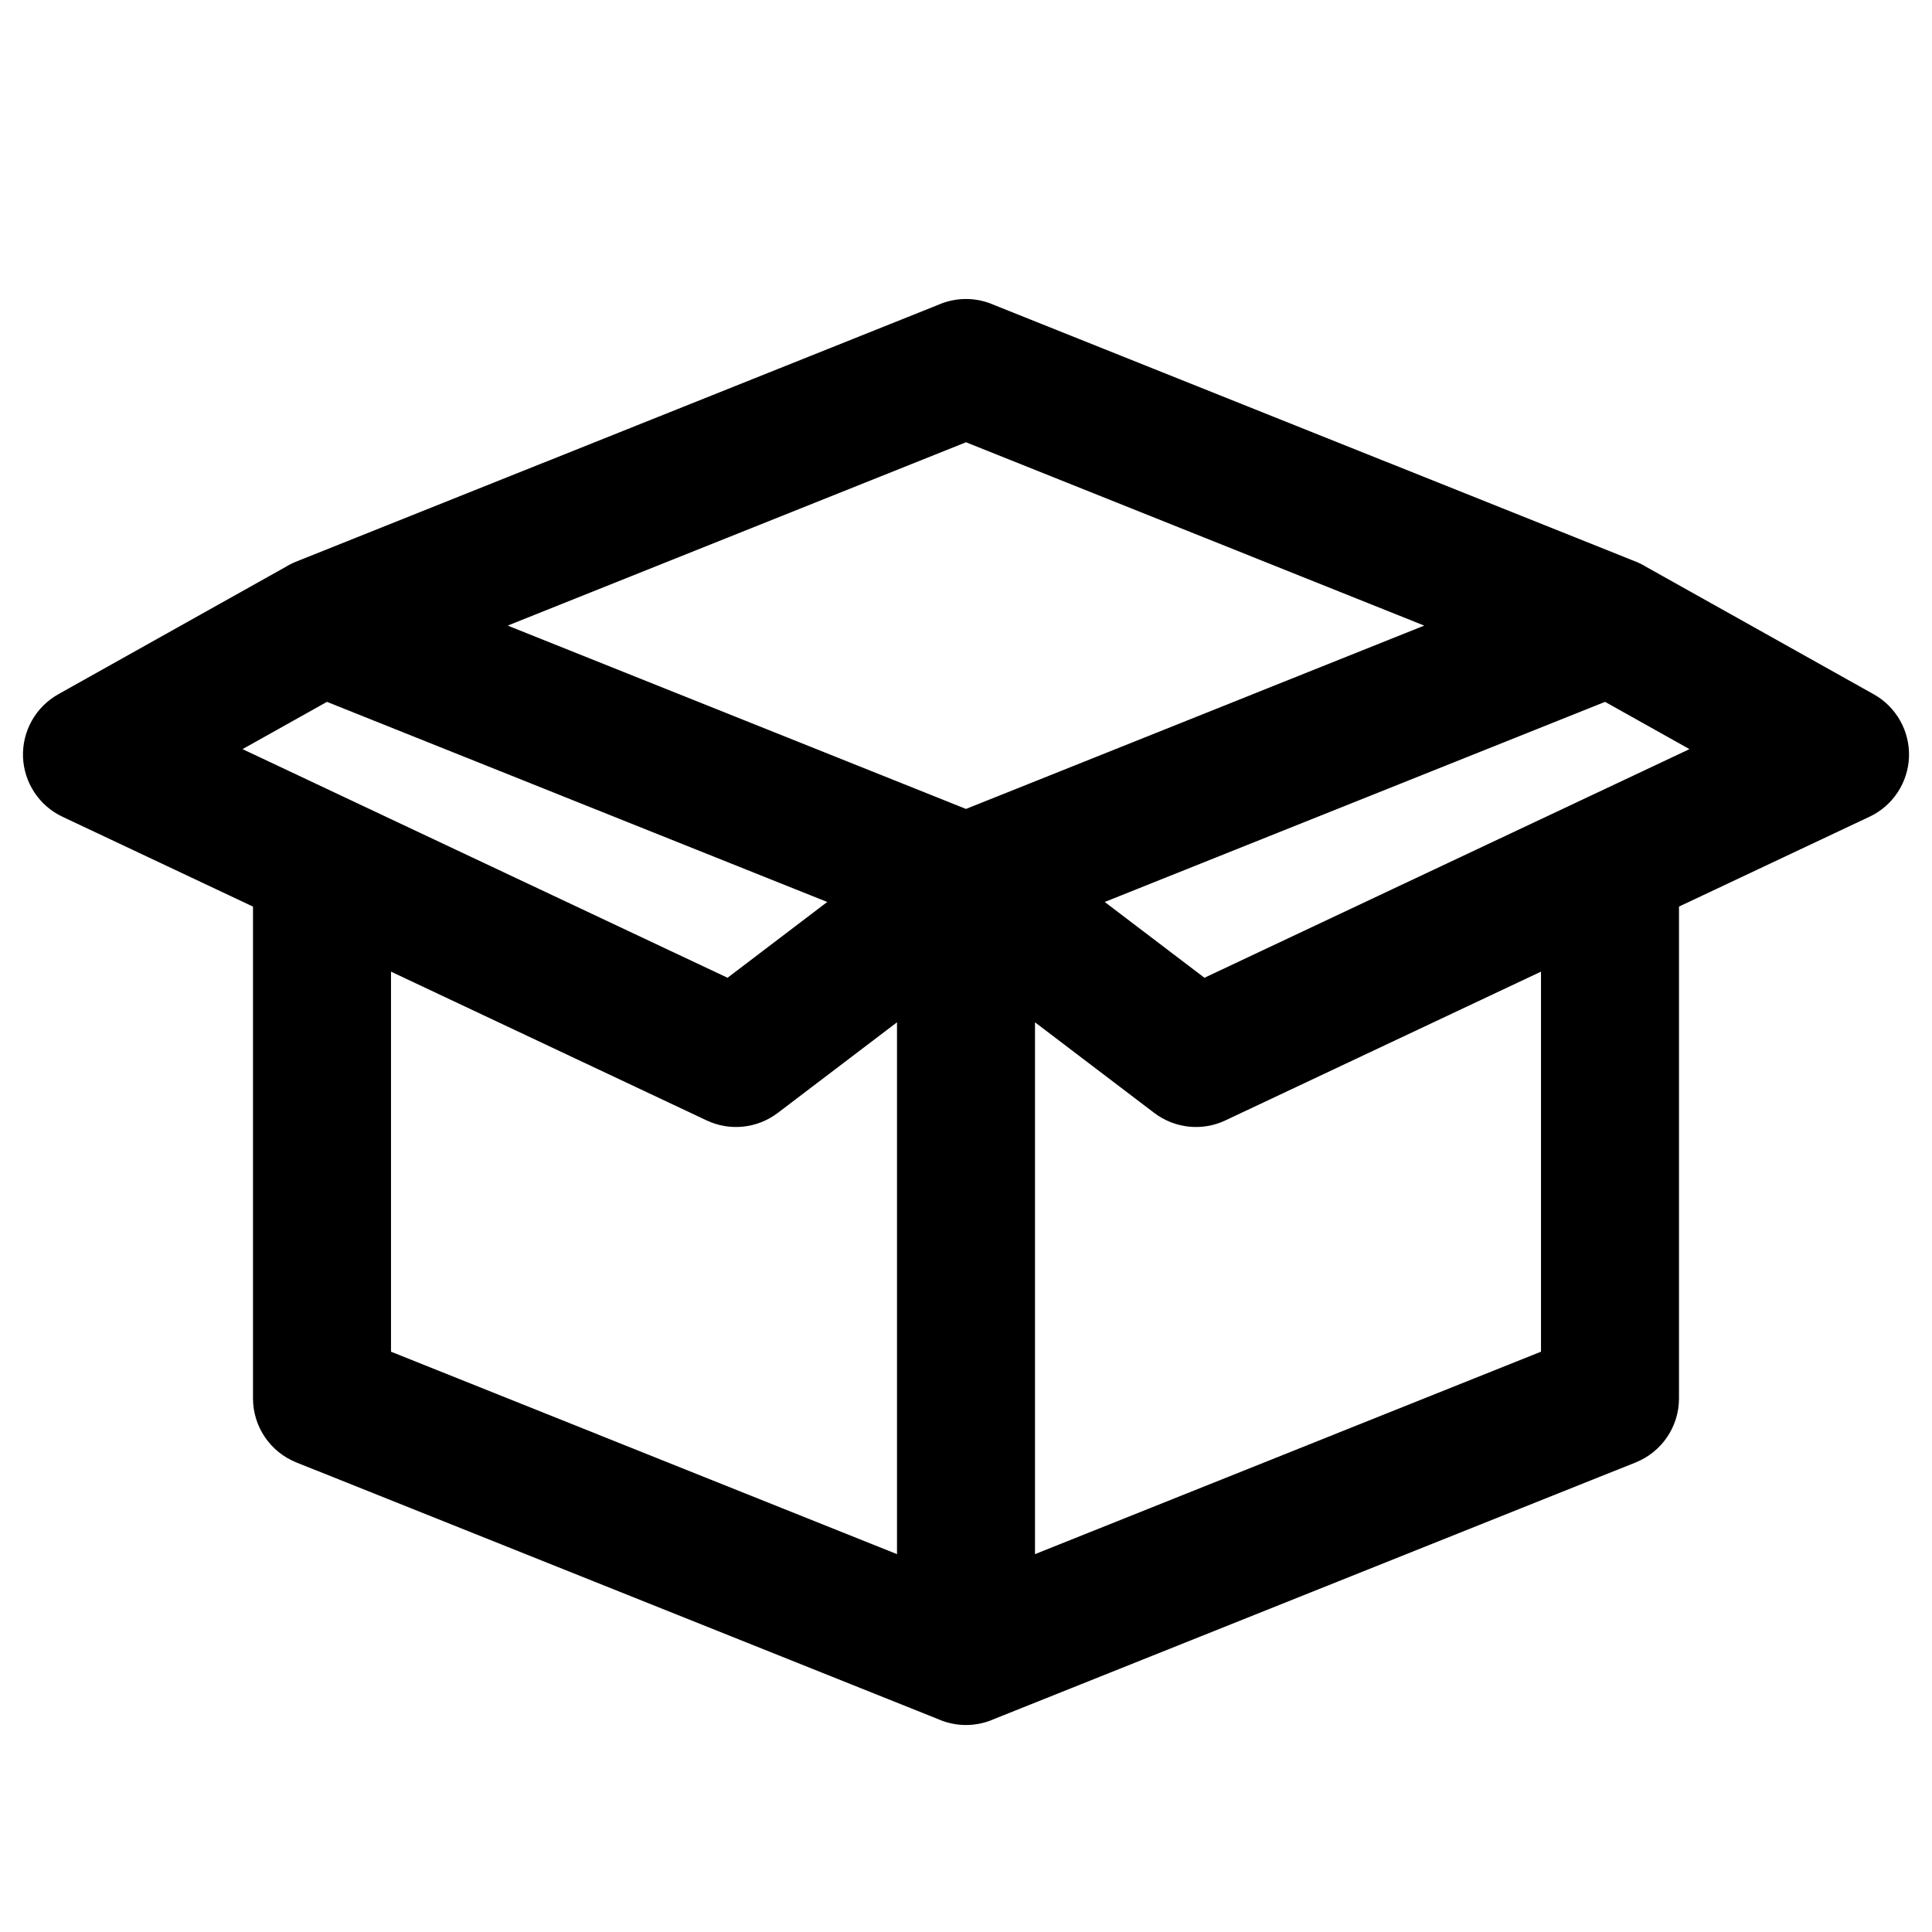
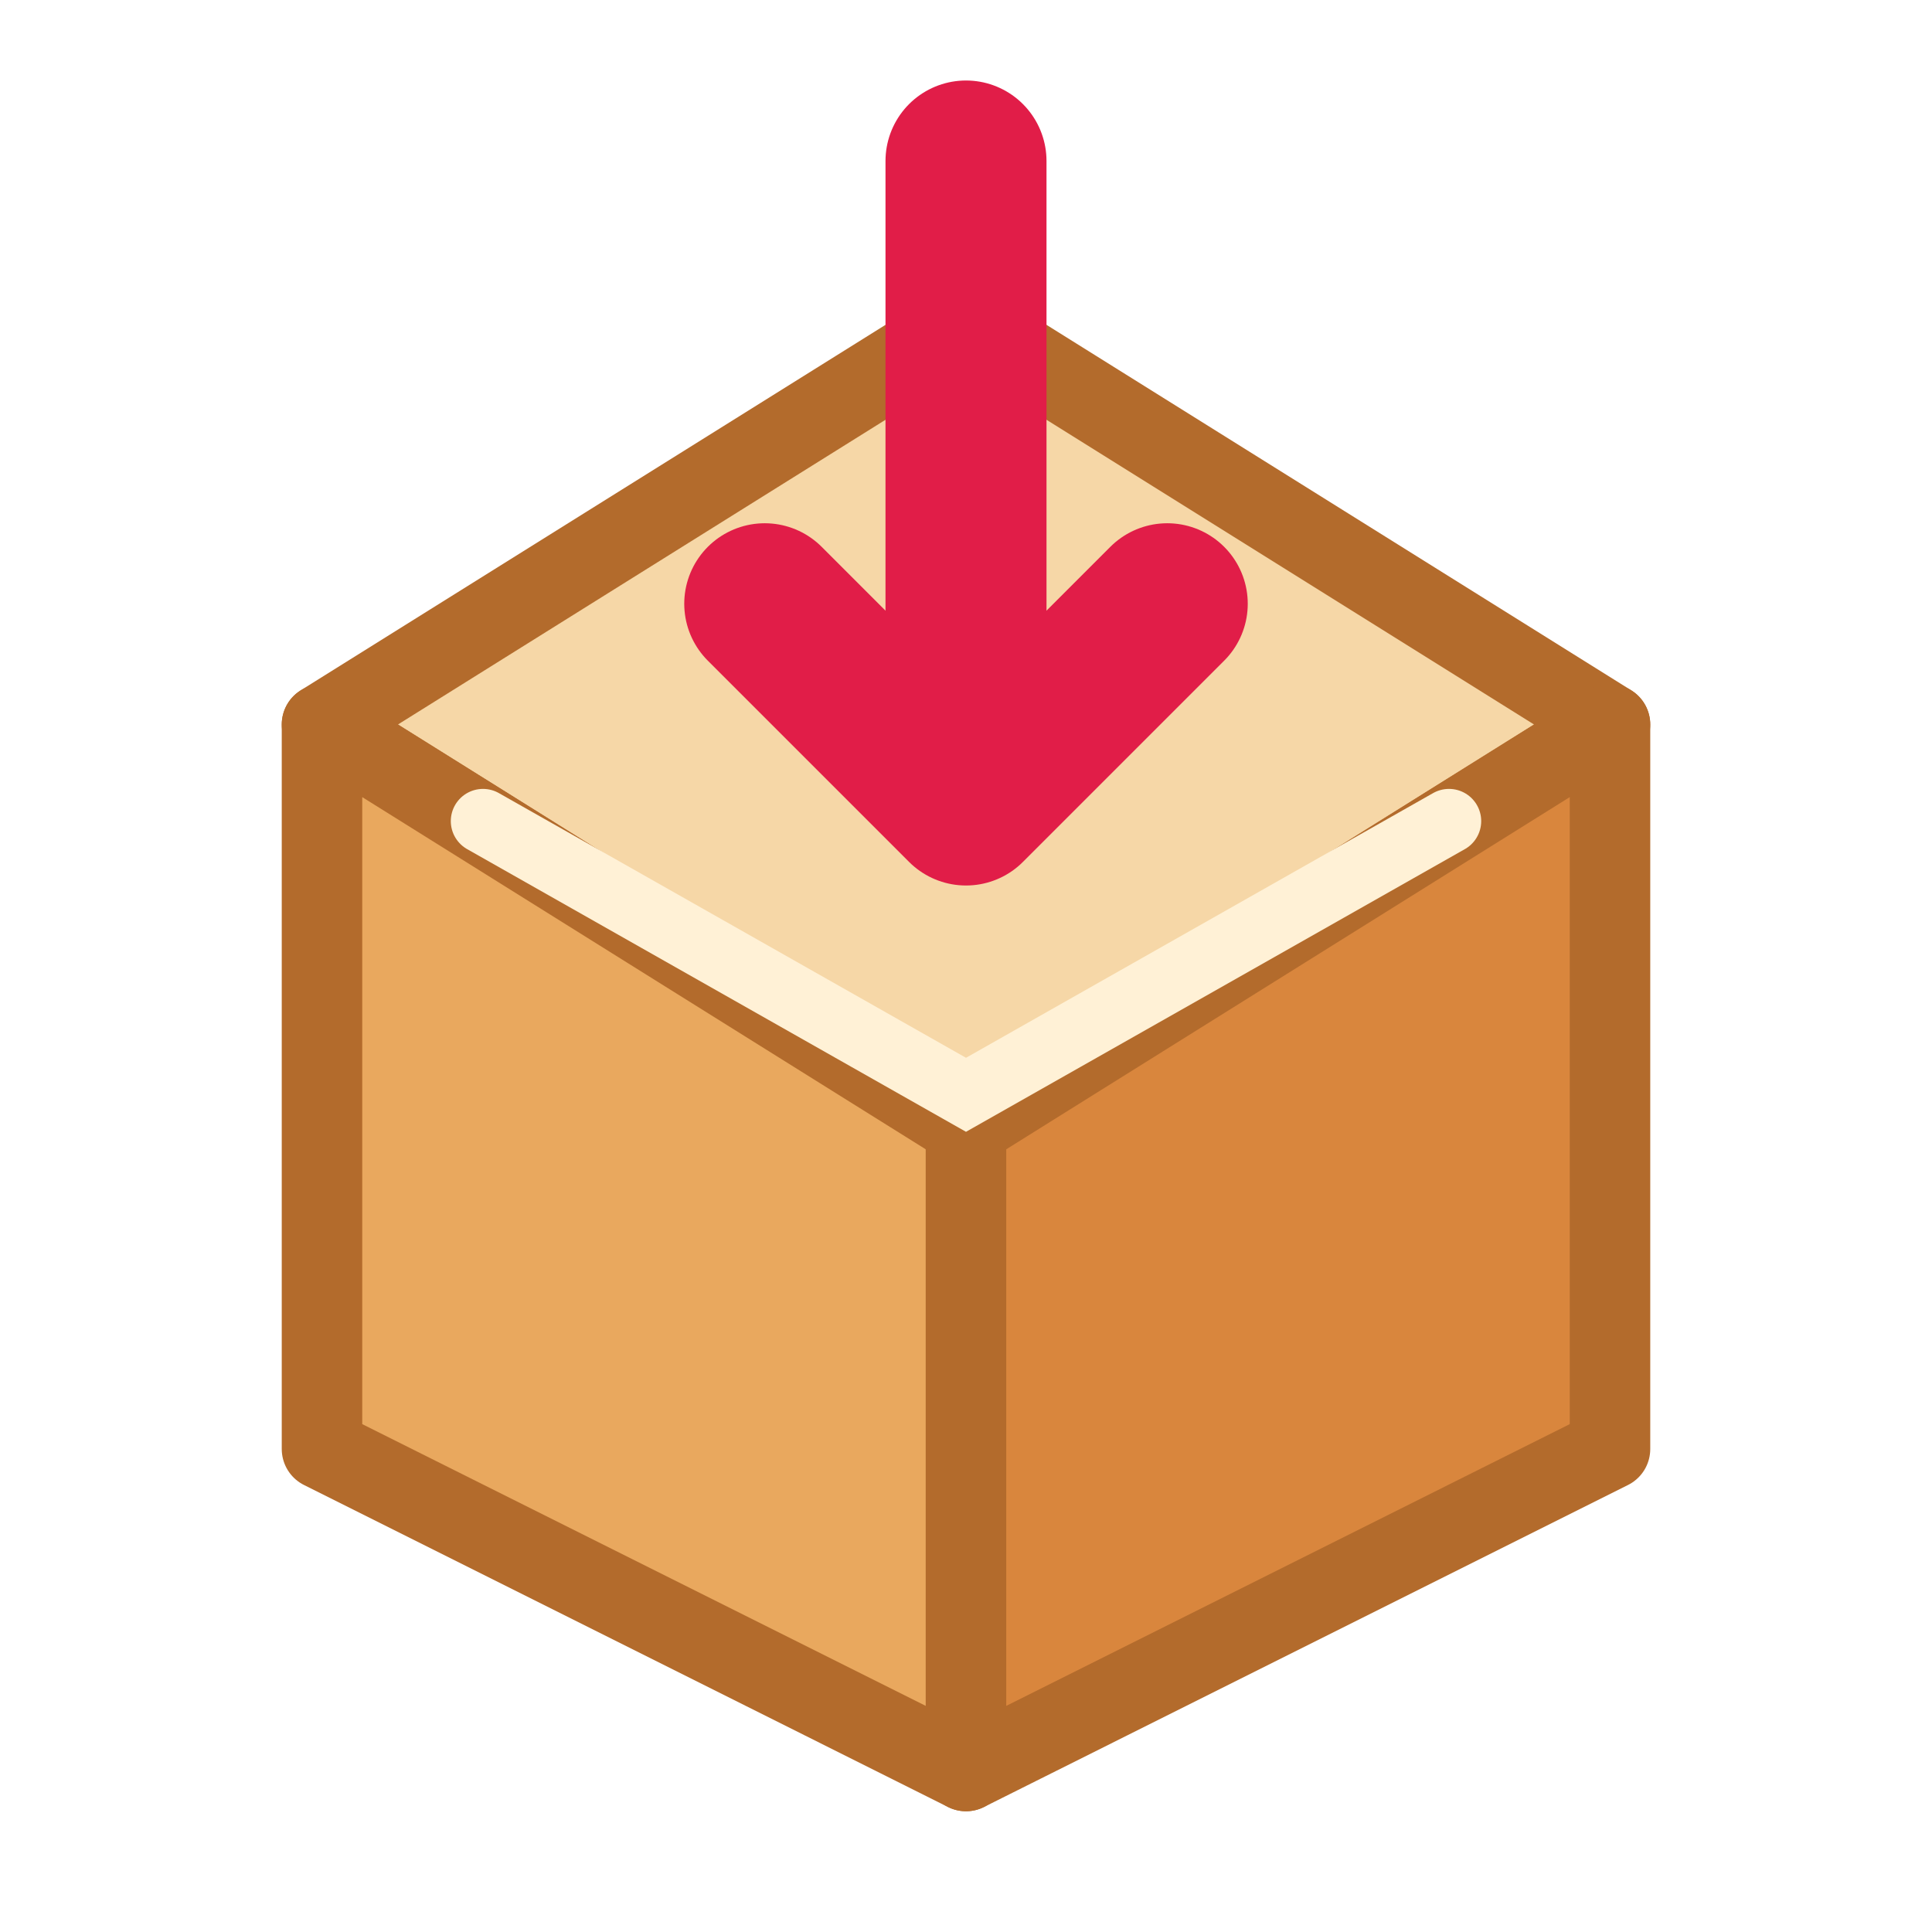
- <svg xmlns="http://www.w3.org/2000/svg" width="800px" height="800px" viewBox="1.5 3.5 21 16" fill="none">
-   <path d="M12.75 10.6C12.75 10.186 12.414 9.85 12 9.85C11.586 9.85 11.25 10.186 11.25 10.6H12.75ZM12 19H11.25C11.25 19.249 11.373 19.482 11.579 19.621C11.786 19.761 12.047 19.789 12.278 19.696L12 19ZM19 16.2L19.279 16.896C19.563 16.782 19.75 16.507 19.75 16.2H19ZM19.75 10.379C19.75 9.965 19.414 9.629 19 9.629C18.586 9.629 18.25 9.965 18.25 10.379H19.75ZM12.454 10.003C12.124 9.752 11.653 9.816 11.403 10.146C11.152 10.476 11.216 10.947 11.546 11.197L12.454 10.003ZM14.5 12.5L14.046 13.097C14.269 13.266 14.567 13.298 14.82 13.178L14.5 12.5ZM19.32 11.057C19.694 10.881 19.855 10.434 19.678 10.059C19.502 9.685 19.055 9.524 18.68 9.701L19.32 11.057ZM11.722 9.904C11.337 10.057 11.15 10.494 11.304 10.879C11.457 11.263 11.894 11.45 12.278 11.296L11.722 9.904ZM19.279 8.496C19.663 8.343 19.85 7.906 19.696 7.521C19.543 7.137 19.106 6.95 18.721 7.104L19.279 8.496ZM18.721 8.496C19.106 8.65 19.543 8.463 19.696 8.079C19.85 7.694 19.663 7.257 19.279 7.104L18.721 8.496ZM12.278 4.304C11.894 4.15 11.457 4.337 11.304 4.721C11.15 5.106 11.337 5.543 11.722 5.696L12.278 4.304ZM19.366 7.146C19.005 6.943 18.548 7.072 18.346 7.434C18.143 7.795 18.272 8.252 18.634 8.454L19.366 7.146ZM21.5 9.2L21.82 9.878C22.074 9.759 22.24 9.507 22.25 9.226C22.259 8.945 22.111 8.683 21.866 8.546L21.5 9.2ZM18.68 9.701C18.305 9.877 18.145 10.324 18.322 10.699C18.498 11.074 18.945 11.234 19.32 11.057L18.68 9.701ZM4.721 7.104C4.337 7.257 4.15 7.694 4.304 8.079C4.457 8.463 4.894 8.65 5.279 8.496L4.721 7.104ZM12.278 5.696C12.663 5.543 12.85 5.106 12.696 4.721C12.543 4.337 12.106 4.15 11.722 4.304L12.278 5.696ZM5.366 8.454C5.728 8.252 5.857 7.795 5.654 7.434C5.452 7.072 4.995 6.943 4.634 7.146L5.366 8.454ZM2.5 9.2L2.134 8.546C1.889 8.683 1.741 8.945 1.75 9.226C1.76 9.507 1.926 9.759 2.18 9.878L2.5 9.2ZM4.68 11.057C5.055 11.234 5.502 11.074 5.678 10.699C5.855 10.324 5.695 9.877 5.32 9.701L4.68 11.057ZM5.279 7.104C4.894 6.95 4.457 7.137 4.304 7.521C4.15 7.906 4.337 8.343 4.721 8.496L5.279 7.104ZM11.722 11.296C12.106 11.45 12.543 11.263 12.696 10.879C12.85 10.494 12.663 10.057 12.278 9.904L11.722 11.296ZM12.75 10.6C12.75 10.186 12.414 9.85 12 9.85C11.586 9.85 11.25 10.186 11.25 10.6H12.75ZM12 19L11.722 19.696C11.953 19.789 12.214 19.761 12.421 19.621C12.627 19.482 12.75 19.249 12.75 19H12ZM5 16.2H4.25C4.25 16.507 4.437 16.782 4.721 16.896L5 16.2ZM5.75 10.379C5.75 9.965 5.414 9.629 5 9.629C4.586 9.629 4.25 9.965 4.25 10.379H5.75ZM12.454 11.197C12.784 10.947 12.848 10.476 12.597 10.146C12.347 9.816 11.876 9.752 11.546 10.003L12.454 11.197ZM9.5 12.5L9.18 13.178C9.433 13.298 9.731 13.266 9.954 13.097L9.5 12.5ZM5.32 9.701C4.945 9.524 4.498 9.685 4.322 10.059C4.145 10.434 4.306 10.881 4.68 11.057L5.32 9.701ZM11.25 10.6V19H12.75V10.6H11.25ZM12.278 19.696L19.279 16.896L18.721 15.504L11.722 18.304L12.278 19.696ZM19.75 16.2V10.379H18.25V16.2H19.75ZM11.546 11.197L14.046 13.097L14.954 11.903L12.454 10.003L11.546 11.197ZM14.82 13.178L19.32 11.057L18.68 9.701L14.18 11.822L14.82 13.178ZM12.278 11.296L19.279 8.496L18.721 7.104L11.722 9.904L12.278 11.296ZM19.279 7.104L12.278 4.304L11.722 5.696L18.721 8.496L19.279 7.104ZM18.634 8.454L21.134 9.854L21.866 8.546L19.366 7.146L18.634 8.454ZM21.18 8.522L18.68 9.701L19.32 11.057L21.82 9.878L21.18 8.522ZM5.279 8.496L12.278 5.696L11.722 4.304L4.721 7.104L5.279 8.496ZM4.634 7.146L2.134 8.546L2.866 9.854L5.366 8.454L4.634 7.146ZM2.18 9.878L4.68 11.057L5.32 9.701L2.82 8.522L2.18 9.878ZM4.721 8.496L11.722 11.296L12.278 9.904L5.279 7.104L4.721 8.496ZM11.25 10.6V19H12.75V10.6H11.25ZM12.278 18.304L5.279 15.504L4.721 16.896L11.722 19.696L12.278 18.304ZM5.75 16.2V10.379H4.25V16.2H5.75ZM11.546 10.003L9.046 11.903L9.954 13.097L12.454 11.197L11.546 10.003ZM9.82 11.822L5.32 9.701L4.68 11.057L9.18 13.178L9.82 11.822Z" fill="#000000" />
+ <svg xmlns="http://www.w3.org/2000/svg" viewBox="0 0 24 24" fill="none">
+   <path d="M4 9L12 4L20 9L12 14L4 9Z" fill="#F6D7A7" stroke="#B36B2C" stroke-width="1" stroke-linejoin="round" />
+   <path d="M4 9V18L12 22V14L4 9Z" fill="#E9A85E" stroke="#B36B2C" stroke-width="1" stroke-linejoin="round" />
+   <path d="M20 9V18L12 22V14L20 9Z" fill="#D9863D" stroke="#B36B2C" stroke-width="1" stroke-linejoin="round" />
+   <path d="M6 10.2L12 13.6L18 10.2" stroke="#FFF1D6" stroke-width="0.8" stroke-linecap="round" />
+   <path d="M12 2V9" stroke="#E11D48" stroke-width="2" stroke-linecap="round" />
+   <path d="M9.5 7.5L12 10L14.5 7.5" stroke="#E11D48" stroke-width="2" stroke-linecap="round" stroke-linejoin="round" />
</svg>
